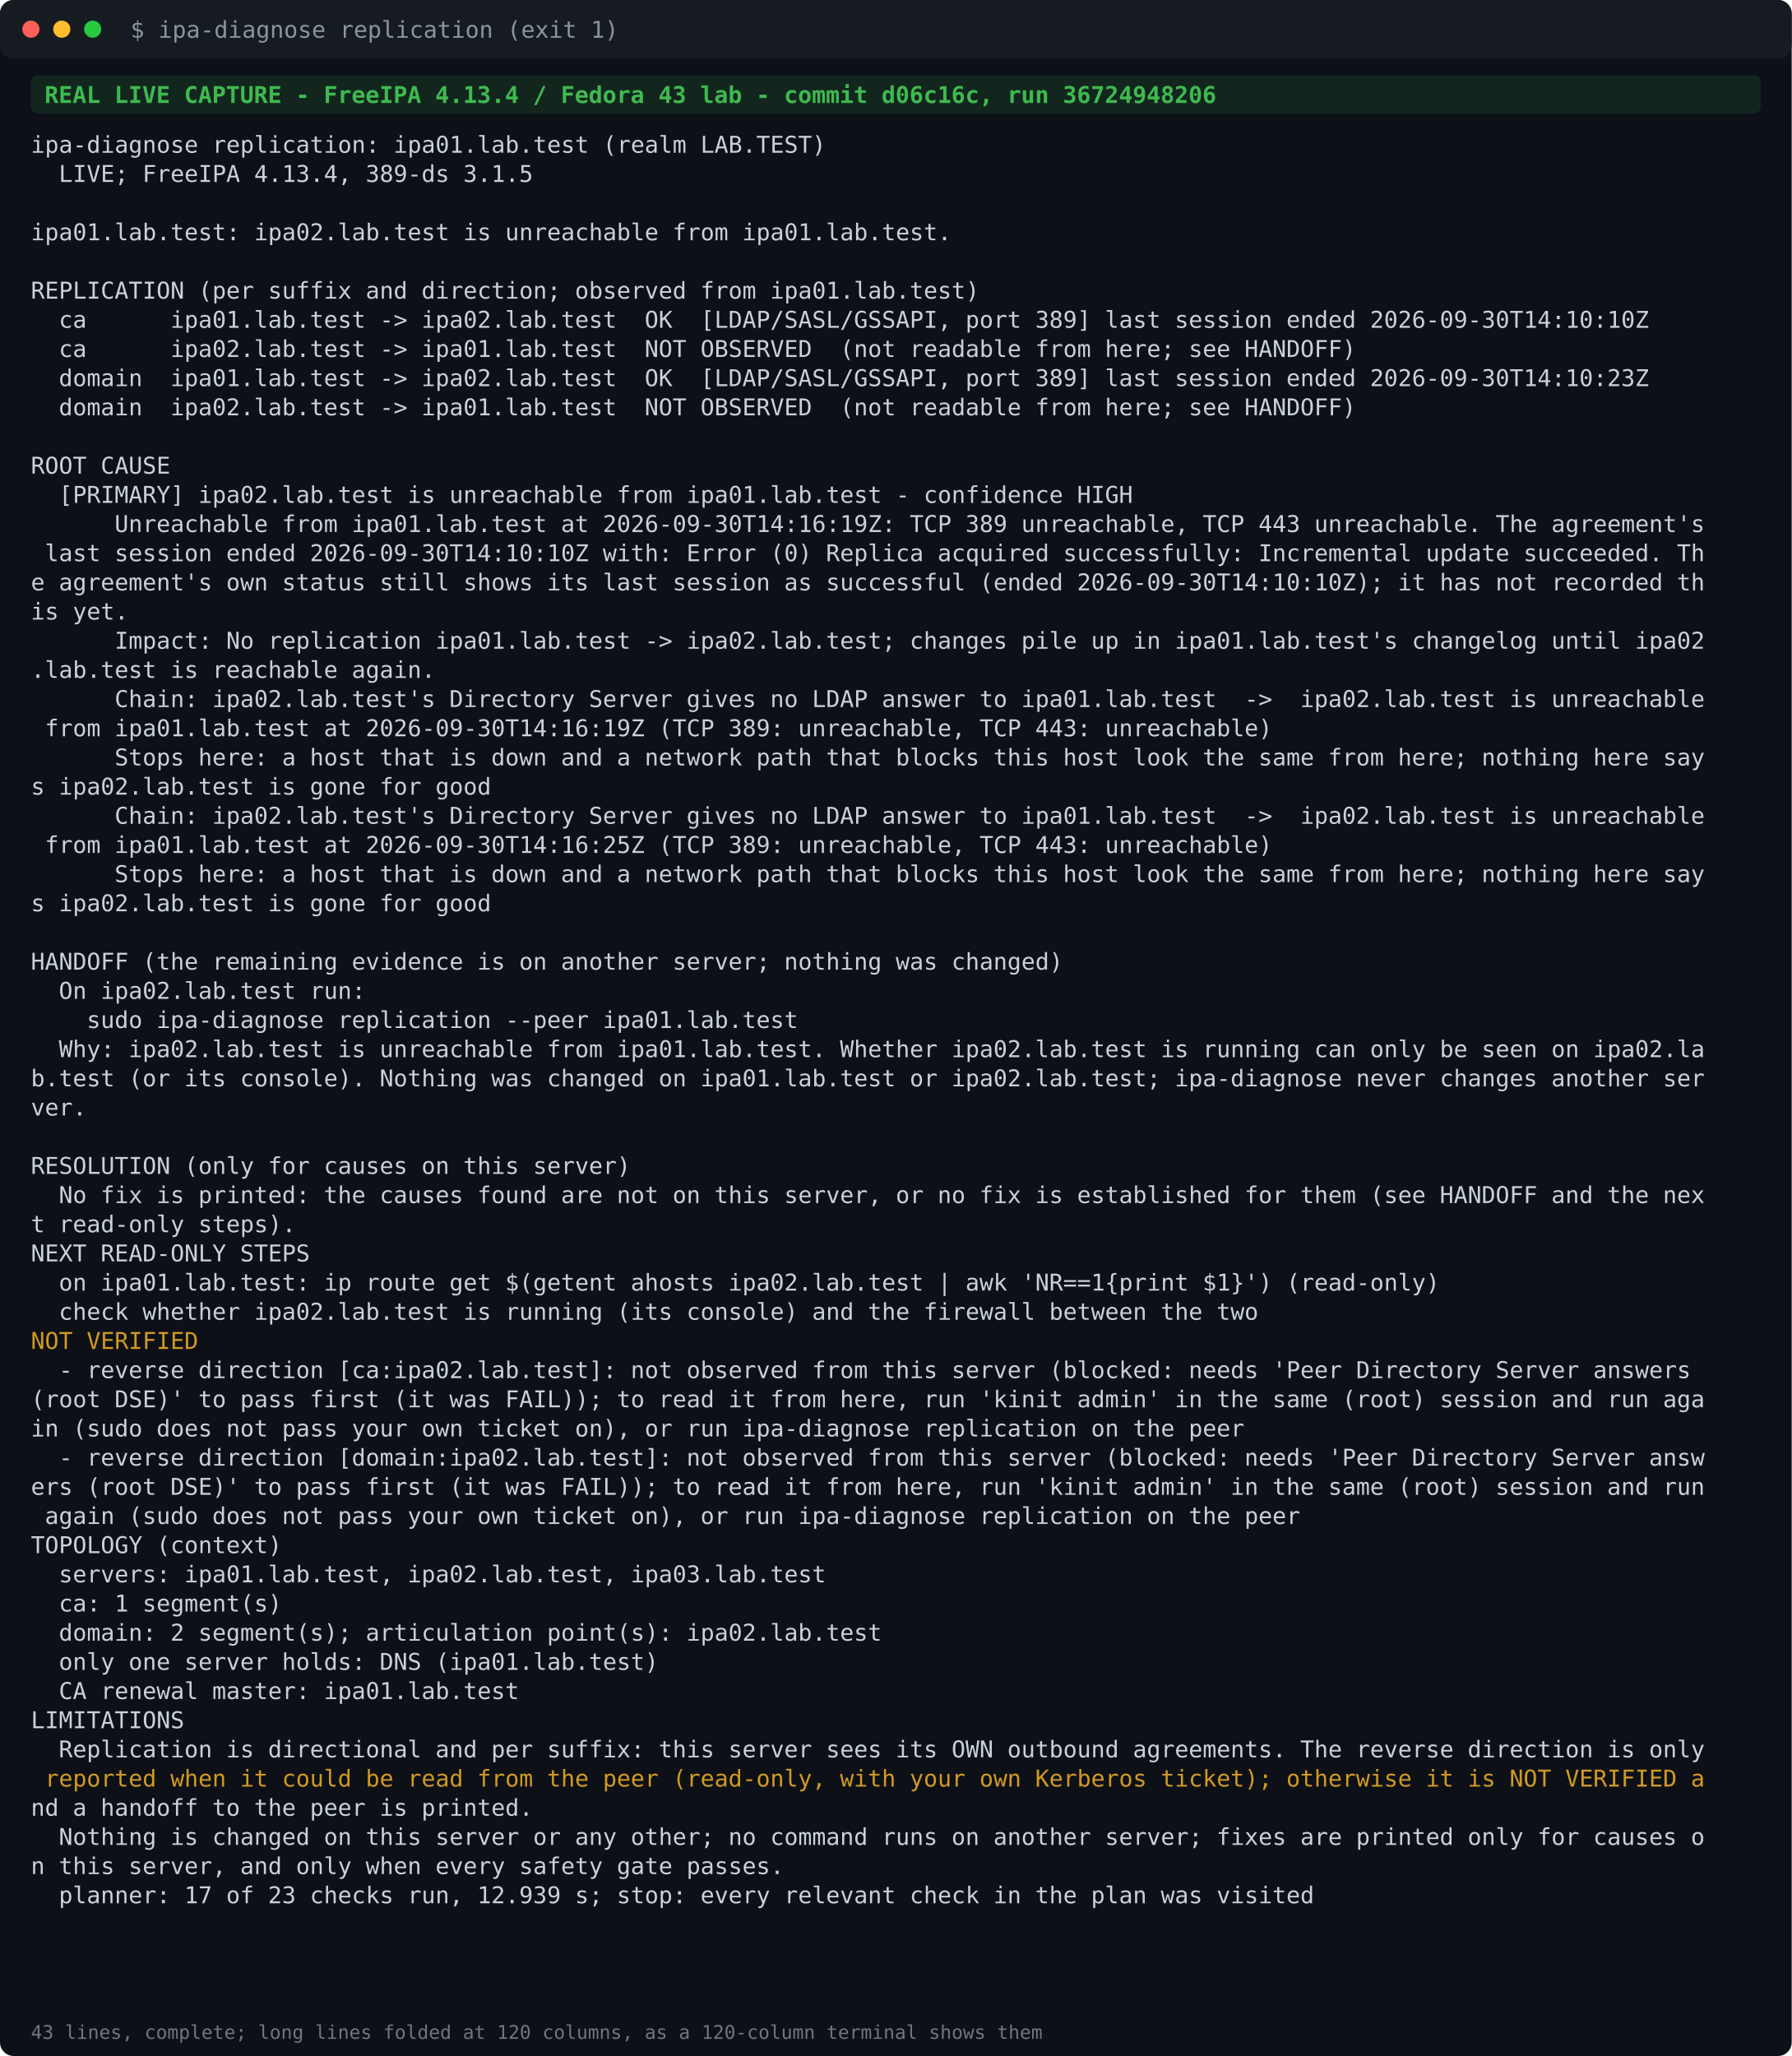
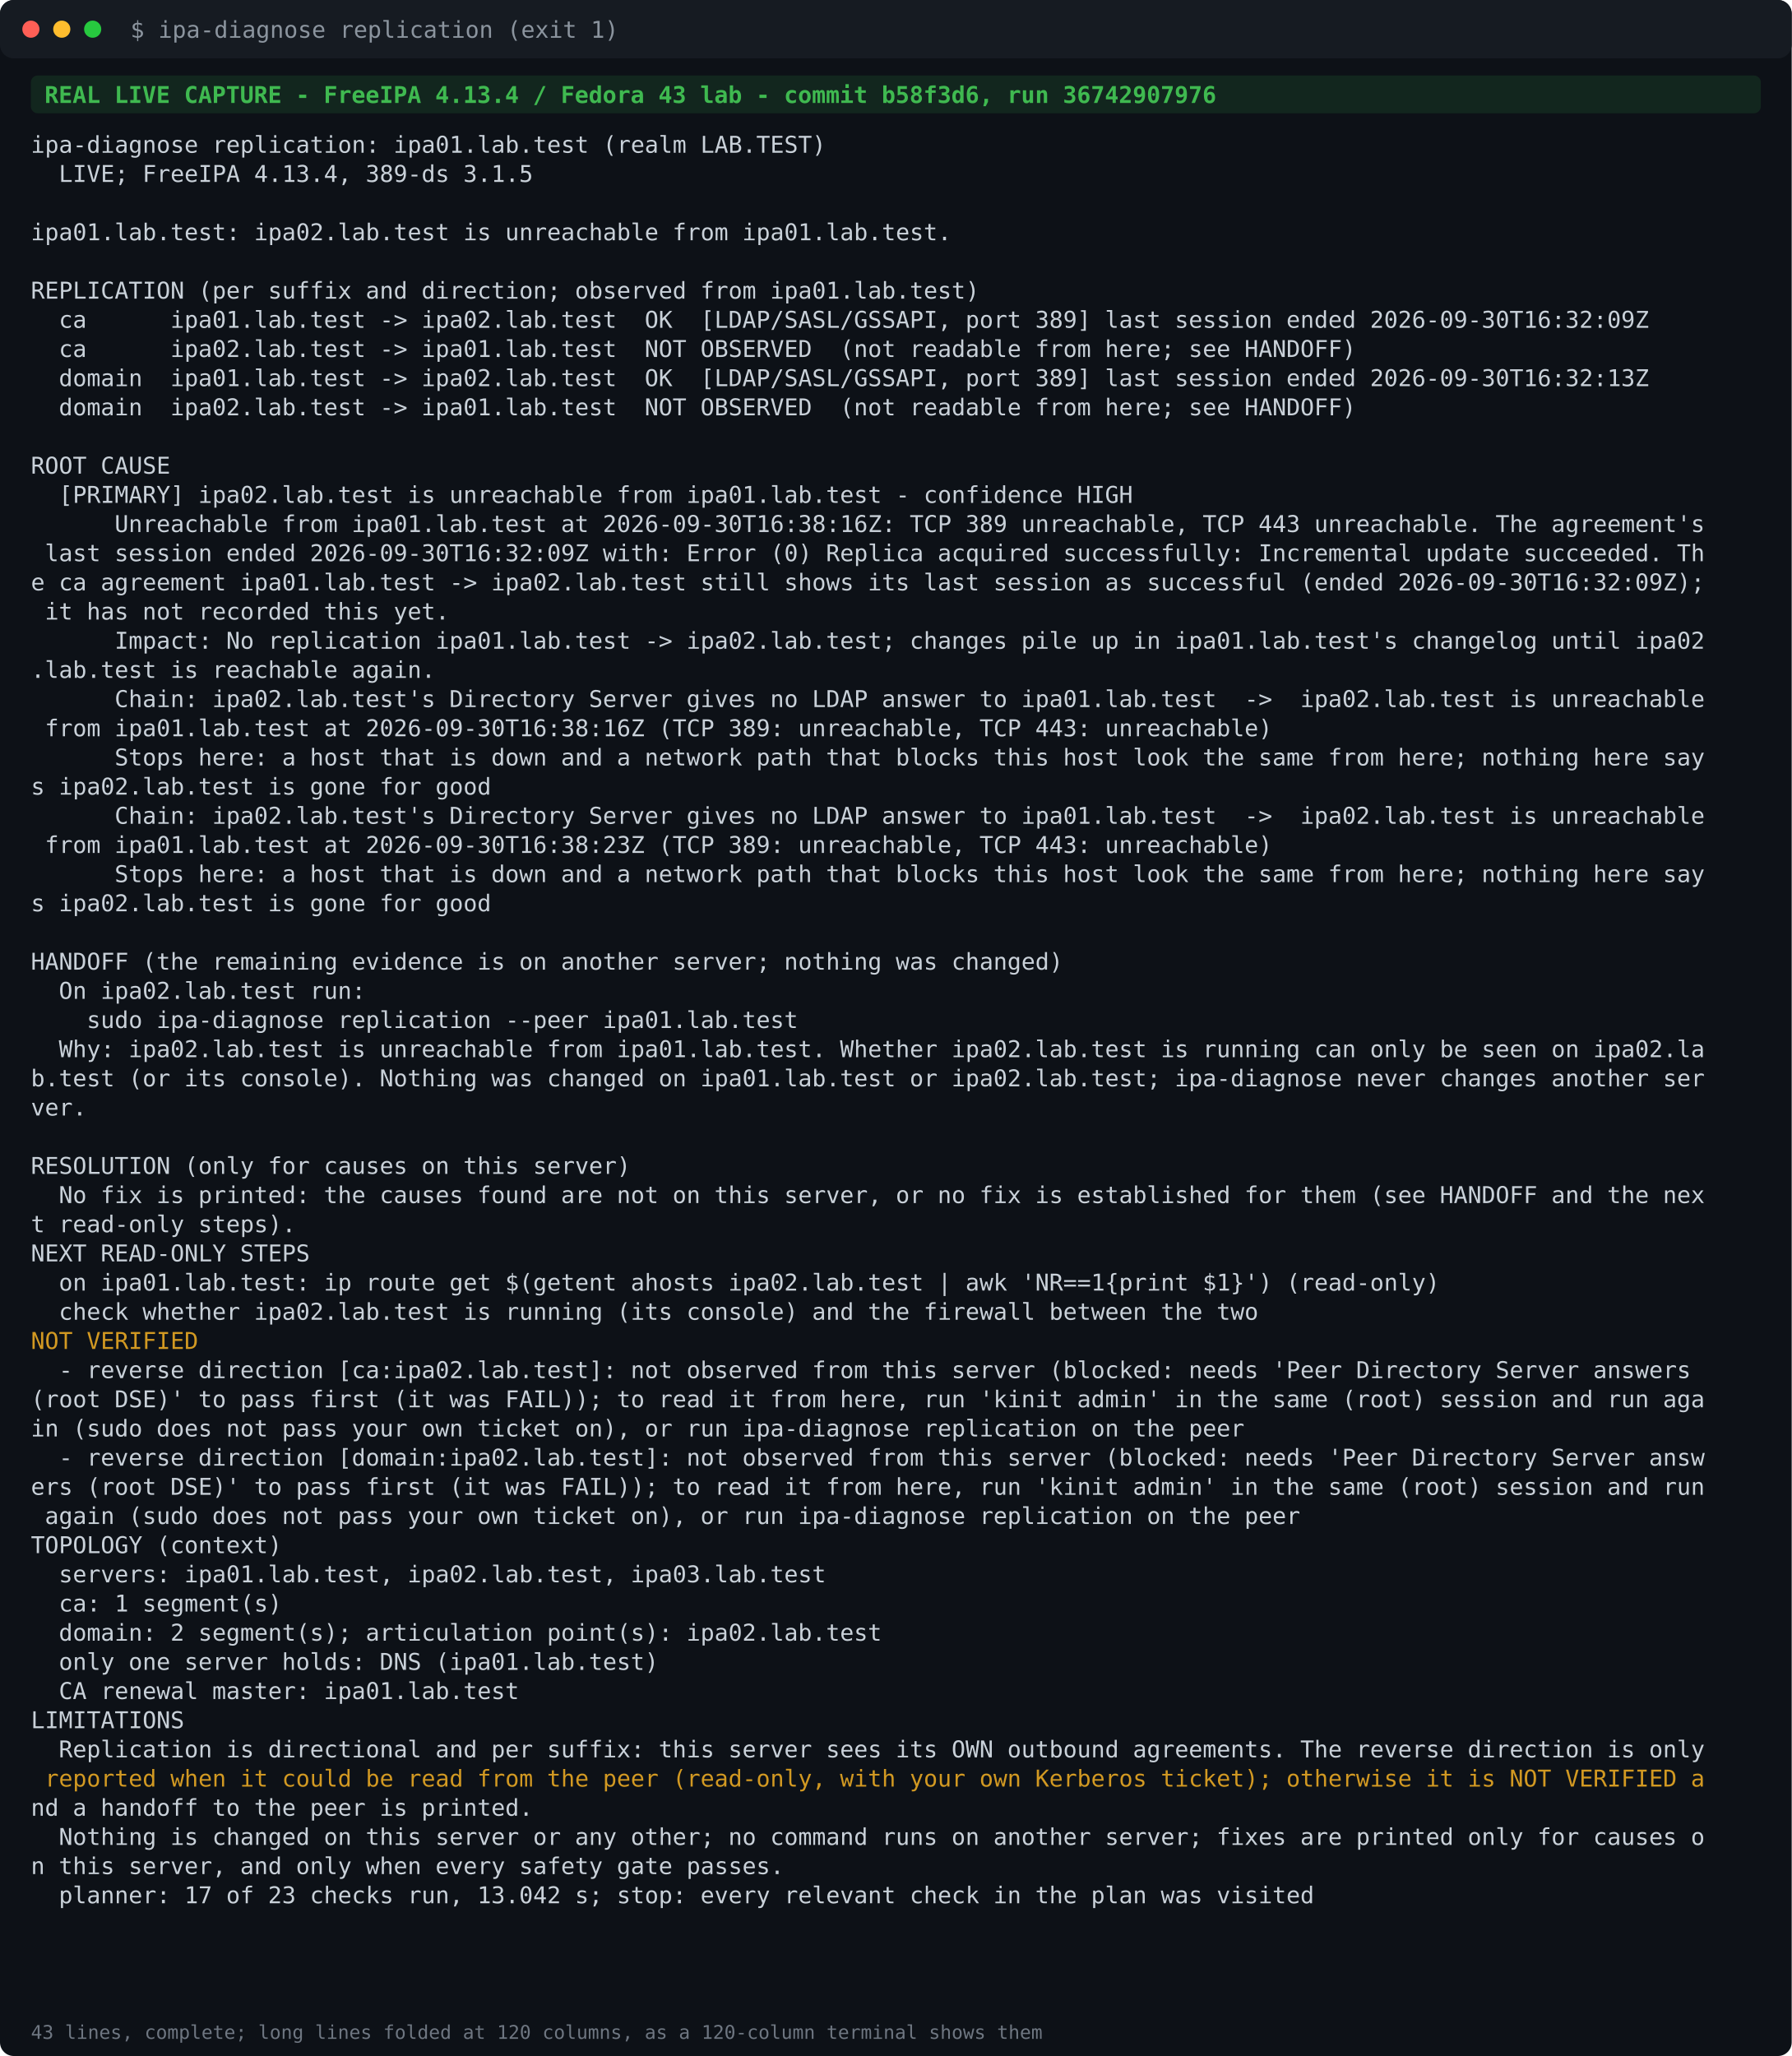
<svg xmlns="http://www.w3.org/2000/svg" width="1044" height="1198" viewBox="0 0 1044 1198" font-family="Consolas, Menlo, 'DejaVu Sans Mono', monospace" font-size="13.5">
  <rect width="1044" height="1198" rx="8" fill="#0d1117" />
  <rect width="1044" height="34" rx="8" fill="#161b22" />
  <circle cx="18" cy="17" r="5" fill="#ff5f56" />
  <circle cx="36" cy="17" r="5" fill="#ffbd2e" />
  <circle cx="54" cy="17" r="5" fill="#27c93f" />
  <text x="76" y="22" fill="#8b949e">$ ipa-diagnose replication   (exit 1)</text>
  <rect x="18" y="44" width="1008" height="22" rx="4" fill="#12261e" />
-   <text x="26" y="60" fill="#3fb950" font-weight="bold">REAL LIVE CAPTURE - FreeIPA 4.13.4 / Fedora 43 lab - commit d06c16c, run 36724948206</text>
+   <text x="26" y="60" fill="#3fb950" font-weight="bold">REAL LIVE CAPTURE - FreeIPA 4.13.4 / Fedora 43 lab - commit b58f3d6, run 36742907976</text>
  <text x="18" y="89" fill="#c9d1d9" xml:space="preserve">ipa-diagnose replication: ipa01.lab.test (realm LAB.TEST)</text>
  <text x="18" y="106" fill="#c9d1d9" xml:space="preserve">  LIVE; FreeIPA 4.13.4, 389-ds 3.1.5</text>
  <text x="18" y="123" fill="#c9d1d9" xml:space="preserve" />
  <text x="18" y="140" fill="#c9d1d9" xml:space="preserve">ipa01.lab.test: ipa02.lab.test is unreachable from ipa01.lab.test.</text>
  <text x="18" y="157" fill="#c9d1d9" xml:space="preserve" />
  <text x="18" y="174" fill="#c9d1d9" xml:space="preserve">REPLICATION (per suffix and direction; observed from ipa01.lab.test)</text>
-   <text x="18" y="191" fill="#c9d1d9" xml:space="preserve">  ca      ipa01.lab.test -&gt; ipa02.lab.test  OK  [LDAP/SASL/GSSAPI, port 389] last session ended 2026-09-30T14:10:10Z</text>
+   <text x="18" y="191" fill="#c9d1d9" xml:space="preserve">  ca      ipa01.lab.test -&gt; ipa02.lab.test  OK  [LDAP/SASL/GSSAPI, port 389] last session ended 2026-09-30T16:32:09Z</text>
  <text x="18" y="208" fill="#c9d1d9" xml:space="preserve">  ca      ipa02.lab.test -&gt; ipa01.lab.test  NOT OBSERVED  (not readable from here; see HANDOFF)</text>
-   <text x="18" y="225" fill="#c9d1d9" xml:space="preserve">  domain  ipa01.lab.test -&gt; ipa02.lab.test  OK  [LDAP/SASL/GSSAPI, port 389] last session ended 2026-09-30T14:10:23Z</text>
+   <text x="18" y="225" fill="#c9d1d9" xml:space="preserve">  domain  ipa01.lab.test -&gt; ipa02.lab.test  OK  [LDAP/SASL/GSSAPI, port 389] last session ended 2026-09-30T16:32:13Z</text>
  <text x="18" y="242" fill="#c9d1d9" xml:space="preserve">  domain  ipa02.lab.test -&gt; ipa01.lab.test  NOT OBSERVED  (not readable from here; see HANDOFF)</text>
  <text x="18" y="259" fill="#c9d1d9" xml:space="preserve" />
  <text x="18" y="276" fill="#c9d1d9" xml:space="preserve">ROOT CAUSE</text>
  <text x="18" y="293" fill="#c9d1d9" xml:space="preserve">  [PRIMARY] ipa02.lab.test is unreachable from ipa01.lab.test - confidence HIGH</text>
-   <text x="18" y="310" fill="#c9d1d9" xml:space="preserve">      Unreachable from ipa01.lab.test at 2026-09-30T14:16:19Z: TCP 389 unreachable, TCP 443 unreachable. The agreement's</text>
-   <text x="18" y="327" fill="#c9d1d9" xml:space="preserve"> last session ended 2026-09-30T14:10:10Z with: Error (0) Replica acquired successfully: Incremental update succeeded. Th</text>
-   <text x="18" y="344" fill="#c9d1d9" xml:space="preserve">e agreement's own status still shows its last session as successful (ended 2026-09-30T14:10:10Z); it has not recorded th</text>
-   <text x="18" y="361" fill="#c9d1d9" xml:space="preserve">is yet.</text>
+   <text x="18" y="310" fill="#c9d1d9" xml:space="preserve">      Unreachable from ipa01.lab.test at 2026-09-30T16:38:16Z: TCP 389 unreachable, TCP 443 unreachable. The agreement's</text>
+   <text x="18" y="327" fill="#c9d1d9" xml:space="preserve"> last session ended 2026-09-30T16:32:09Z with: Error (0) Replica acquired successfully: Incremental update succeeded. Th</text>
+   <text x="18" y="344" fill="#c9d1d9" xml:space="preserve">e ca agreement ipa01.lab.test -&gt; ipa02.lab.test still shows its last session as successful (ended 2026-09-30T16:32:09Z);</text>
+   <text x="18" y="361" fill="#c9d1d9" xml:space="preserve"> it has not recorded this yet.</text>
  <text x="18" y="378" fill="#c9d1d9" xml:space="preserve">      Impact: No replication ipa01.lab.test -&gt; ipa02.lab.test; changes pile up in ipa01.lab.test's changelog until ipa02</text>
  <text x="18" y="395" fill="#c9d1d9" xml:space="preserve">.lab.test is reachable again.</text>
  <text x="18" y="412" fill="#c9d1d9" xml:space="preserve">      Chain: ipa02.lab.test's Directory Server gives no LDAP answer to ipa01.lab.test  -&gt;  ipa02.lab.test is unreachable</text>
-   <text x="18" y="429" fill="#c9d1d9" xml:space="preserve"> from ipa01.lab.test at 2026-09-30T14:16:19Z (TCP 389: unreachable, TCP 443: unreachable)</text>
+   <text x="18" y="429" fill="#c9d1d9" xml:space="preserve"> from ipa01.lab.test at 2026-09-30T16:38:16Z (TCP 389: unreachable, TCP 443: unreachable)</text>
  <text x="18" y="446" fill="#c9d1d9" xml:space="preserve">      Stops here: a host that is down and a network path that blocks this host look the same from here; nothing here say</text>
  <text x="18" y="463" fill="#c9d1d9" xml:space="preserve">s ipa02.lab.test is gone for good</text>
  <text x="18" y="480" fill="#c9d1d9" xml:space="preserve">      Chain: ipa02.lab.test's Directory Server gives no LDAP answer to ipa01.lab.test  -&gt;  ipa02.lab.test is unreachable</text>
-   <text x="18" y="497" fill="#c9d1d9" xml:space="preserve"> from ipa01.lab.test at 2026-09-30T14:16:25Z (TCP 389: unreachable, TCP 443: unreachable)</text>
+   <text x="18" y="497" fill="#c9d1d9" xml:space="preserve"> from ipa01.lab.test at 2026-09-30T16:38:23Z (TCP 389: unreachable, TCP 443: unreachable)</text>
  <text x="18" y="514" fill="#c9d1d9" xml:space="preserve">      Stops here: a host that is down and a network path that blocks this host look the same from here; nothing here say</text>
  <text x="18" y="531" fill="#c9d1d9" xml:space="preserve">s ipa02.lab.test is gone for good</text>
  <text x="18" y="548" fill="#c9d1d9" xml:space="preserve" />
  <text x="18" y="565" fill="#c9d1d9" xml:space="preserve">HANDOFF (the remaining evidence is on another server; nothing was changed)</text>
  <text x="18" y="582" fill="#c9d1d9" xml:space="preserve">  On ipa02.lab.test run:</text>
  <text x="18" y="599" fill="#c9d1d9" xml:space="preserve">    sudo ipa-diagnose replication --peer ipa01.lab.test</text>
  <text x="18" y="616" fill="#c9d1d9" xml:space="preserve">  Why: ipa02.lab.test is unreachable from ipa01.lab.test. Whether ipa02.lab.test is running can only be seen on ipa02.la</text>
  <text x="18" y="633" fill="#c9d1d9" xml:space="preserve">b.test (or its console). Nothing was changed on ipa01.lab.test or ipa02.lab.test; ipa-diagnose never changes another ser</text>
  <text x="18" y="650" fill="#c9d1d9" xml:space="preserve">ver.</text>
  <text x="18" y="667" fill="#c9d1d9" xml:space="preserve" />
  <text x="18" y="684" fill="#c9d1d9" xml:space="preserve">RESOLUTION (only for causes on this server)</text>
  <text x="18" y="701" fill="#c9d1d9" xml:space="preserve">  No fix is printed: the causes found are not on this server, or no fix is established for them (see HANDOFF and the nex</text>
  <text x="18" y="718" fill="#c9d1d9" xml:space="preserve">t read-only steps).</text>
  <text x="18" y="735" fill="#c9d1d9" xml:space="preserve">NEXT READ-ONLY STEPS</text>
  <text x="18" y="752" fill="#c9d1d9" xml:space="preserve">  on ipa01.lab.test: ip route get $(getent ahosts ipa02.lab.test | awk 'NR==1{print $1}') (read-only)</text>
  <text x="18" y="769" fill="#c9d1d9" xml:space="preserve">  check whether ipa02.lab.test is running (its console) and the firewall between the two</text>
  <text x="18" y="786" fill="#d29922" xml:space="preserve">NOT VERIFIED</text>
  <text x="18" y="803" fill="#c9d1d9" xml:space="preserve">  - reverse direction [ca:ipa02.lab.test]: not observed from this server (blocked: needs 'Peer Directory Server answers </text>
  <text x="18" y="820" fill="#c9d1d9" xml:space="preserve">(root DSE)' to pass first (it was FAIL)); to read it from here, run 'kinit admin' in the same (root) session and run aga</text>
  <text x="18" y="837" fill="#c9d1d9" xml:space="preserve">in (sudo does not pass your own ticket on), or run ipa-diagnose replication on the peer</text>
  <text x="18" y="854" fill="#c9d1d9" xml:space="preserve">  - reverse direction [domain:ipa02.lab.test]: not observed from this server (blocked: needs 'Peer Directory Server answ</text>
  <text x="18" y="871" fill="#c9d1d9" xml:space="preserve">ers (root DSE)' to pass first (it was FAIL)); to read it from here, run 'kinit admin' in the same (root) session and run</text>
  <text x="18" y="888" fill="#c9d1d9" xml:space="preserve"> again (sudo does not pass your own ticket on), or run ipa-diagnose replication on the peer</text>
  <text x="18" y="905" fill="#c9d1d9" xml:space="preserve">TOPOLOGY (context)</text>
  <text x="18" y="922" fill="#c9d1d9" xml:space="preserve">  servers: ipa01.lab.test, ipa02.lab.test, ipa03.lab.test</text>
  <text x="18" y="939" fill="#c9d1d9" xml:space="preserve">  ca: 1 segment(s)</text>
  <text x="18" y="956" fill="#c9d1d9" xml:space="preserve">  domain: 2 segment(s); articulation point(s): ipa02.lab.test</text>
  <text x="18" y="973" fill="#c9d1d9" xml:space="preserve">  only one server holds: DNS (ipa01.lab.test)</text>
  <text x="18" y="990" fill="#c9d1d9" xml:space="preserve">  CA renewal master: ipa01.lab.test</text>
  <text x="18" y="1007" fill="#c9d1d9" xml:space="preserve">LIMITATIONS</text>
  <text x="18" y="1024" fill="#c9d1d9" xml:space="preserve">  Replication is directional and per suffix: this server sees its OWN outbound agreements. The reverse direction is only</text>
  <text x="18" y="1041" fill="#d29922" xml:space="preserve"> reported when it could be read from the peer (read-only, with your own Kerberos ticket); otherwise it is NOT VERIFIED a</text>
  <text x="18" y="1058" fill="#c9d1d9" xml:space="preserve">nd a handoff to the peer is printed.</text>
  <text x="18" y="1075" fill="#c9d1d9" xml:space="preserve">  Nothing is changed on this server or any other; no command runs on another server; fixes are printed only for causes o</text>
  <text x="18" y="1092" fill="#c9d1d9" xml:space="preserve">n this server, and only when every safety gate passes.</text>
-   <text x="18" y="1109" fill="#c9d1d9" xml:space="preserve">  planner: 17 of 23 checks run, 12.939 s; stop: every relevant check in the plan was visited</text>
+   <text x="18" y="1109" fill="#c9d1d9" xml:space="preserve">  planner: 17 of 23 checks run, 13.042 s; stop: every relevant check in the plan was visited</text>
  <text x="18" y="1188" fill="#6e7681" font-size="11">43 lines, complete; long lines folded at 120 columns, as a 120-column terminal shows them</text>
</svg>
